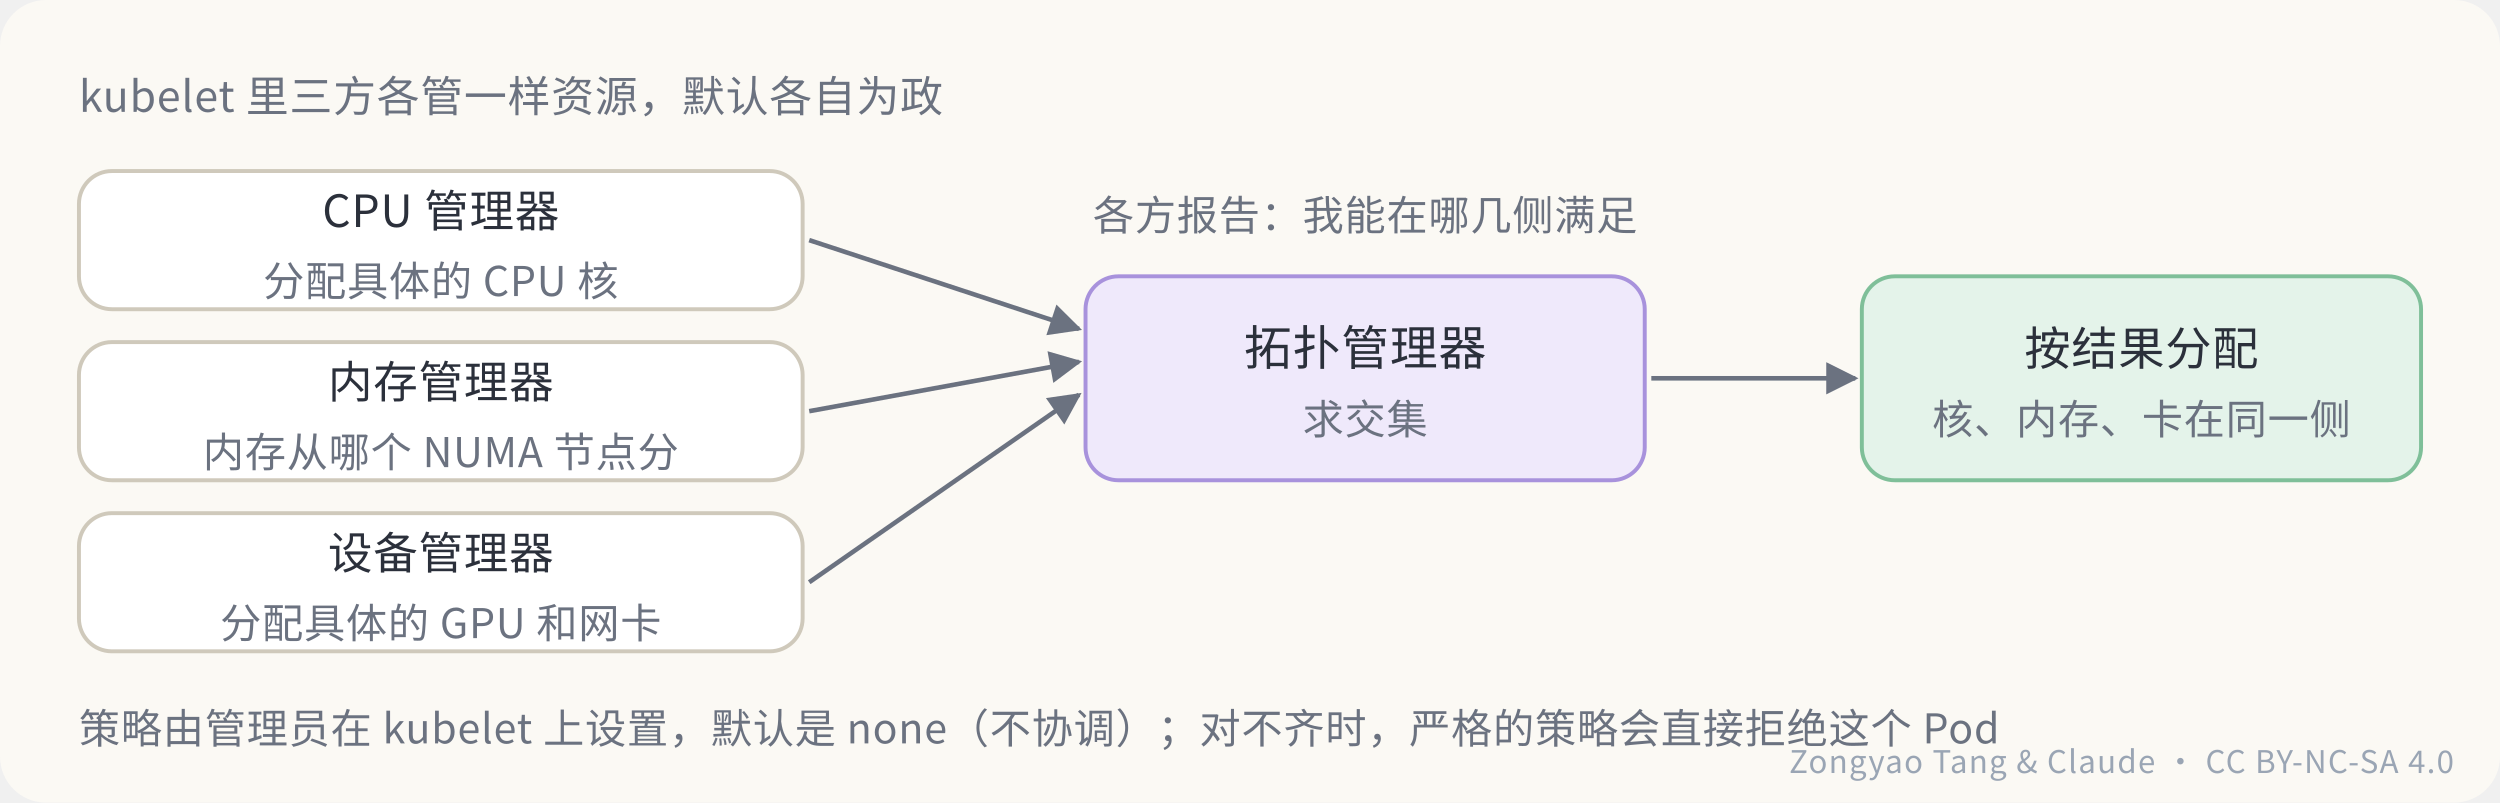
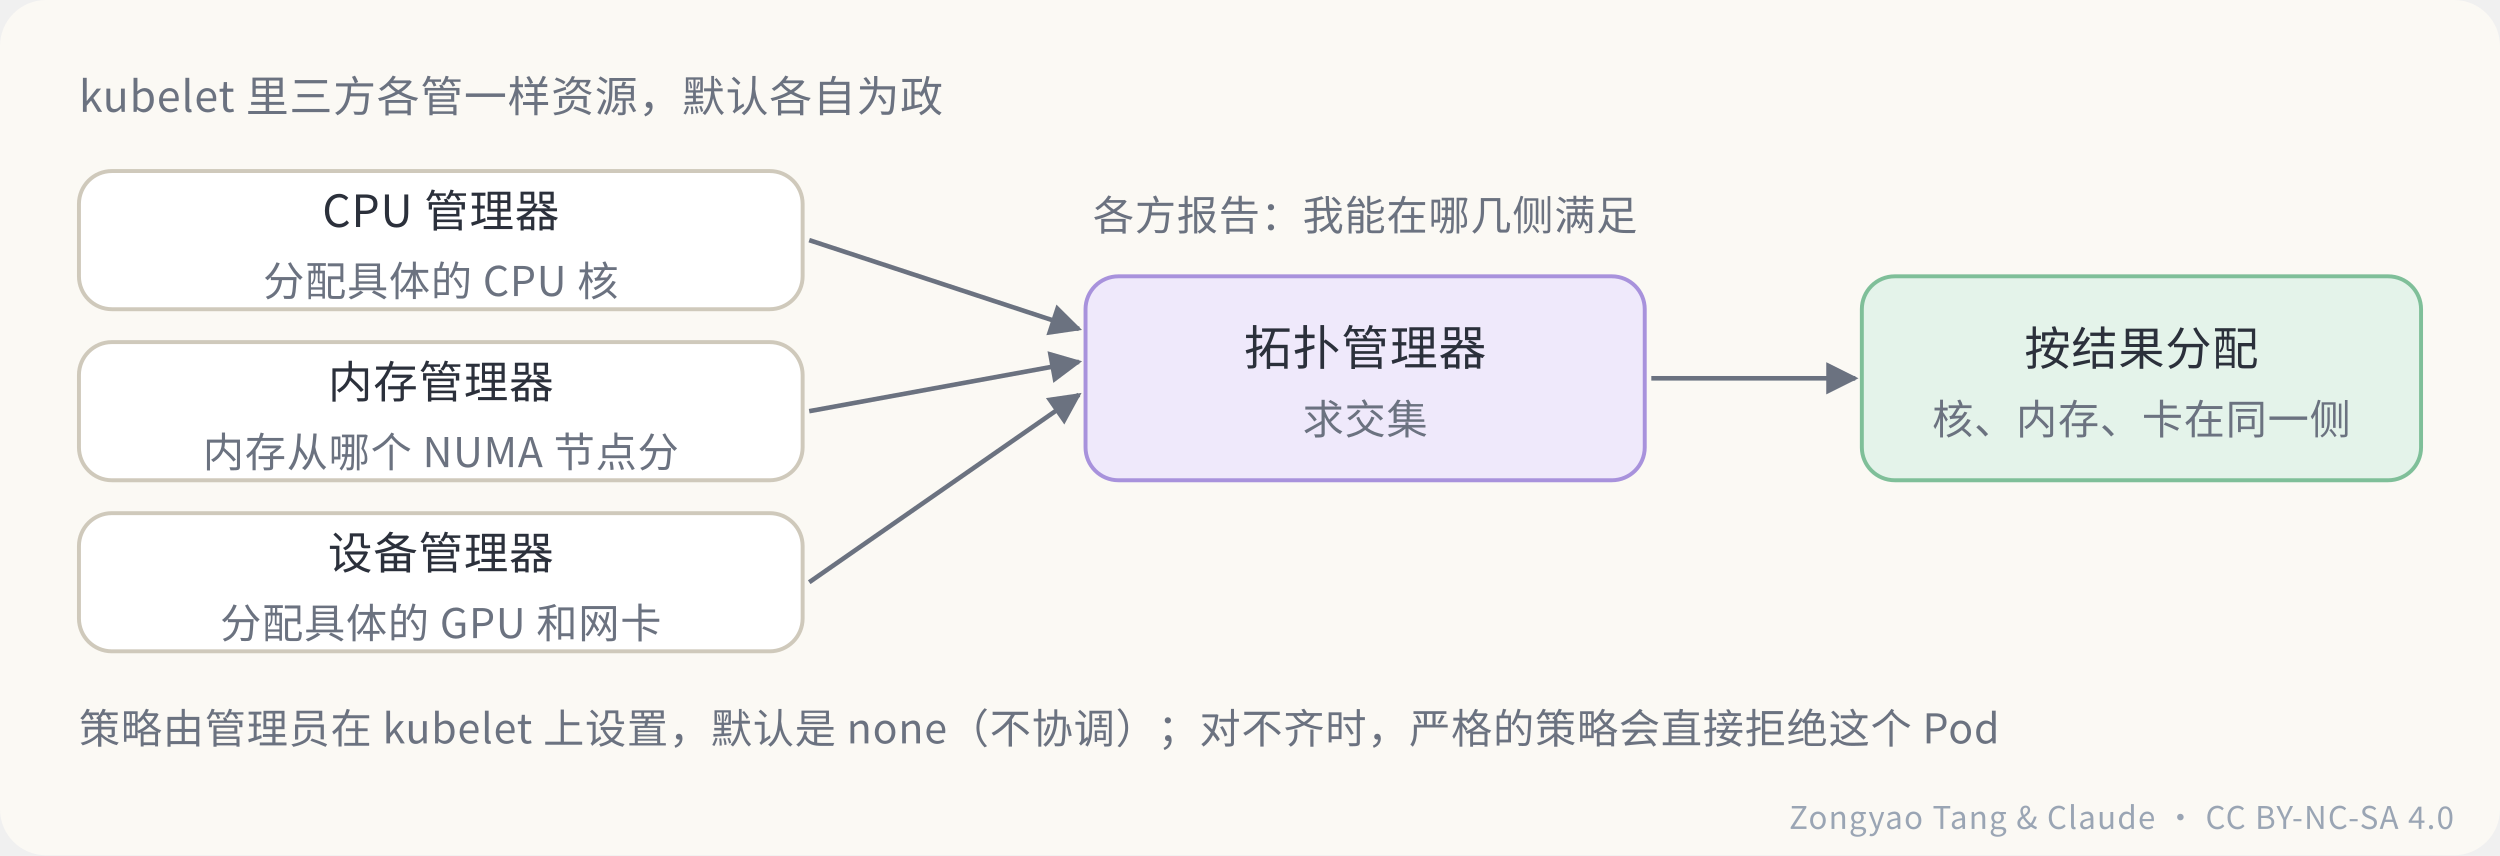
- <svg xmlns="http://www.w3.org/2000/svg" viewBox="0 0 760 244" width="760" height="244" font-family="'PingFang SC','Noto Sans CJK SC','Source Han Sans SC','Hiragino Sans GB','Microsoft YaHei',sans-serif" role="img" aria-label="拓扑管理器">
+ <svg xmlns="http://www.w3.org/2000/svg" viewBox="0 0 760 260" width="760" height="260" font-family="'PingFang SC','Noto Sans CJK SC','Source Han Sans SC','Hiragino Sans GB','Microsoft YaHei',sans-serif" role="img" aria-label="拓扑管理器">
  <defs>
    <marker id="tip" viewBox="0 0 10 10" refX="9" refY="5" markerWidth="7" markerHeight="7" orient="auto-start-reverse">
      <path d="M0 0 L10 5 L0 10 z" fill="#6b7280" />
    </marker>
  </defs>
-   <rect width="760" height="244" rx="14" fill="#fbf9f4" />
+   <rect width="760" height="260" rx="14" fill="#fbf9f4" />
  <text x="24" y="34" font-size="13" fill="#6b7280" font-weight="400" text-anchor="start" letter-spacing=".02em">kubelet 里三方各管一样资源，默认各自为政</text>
  <rect x="24" y="52" width="220" height="42" rx="10" fill="#ffffff" stroke="#cfc9bb" stroke-width="1.2" />
  <text x="134.0" y="69.0" font-size="13.5" fill="#2b303b" font-weight="500" text-anchor="middle" letter-spacing=".02em">CPU 管理器</text>
  <text x="134.0" y="90.0" font-size="12.5" fill="#6b7280" font-weight="400" text-anchor="middle" letter-spacing=".02em">分配具体的 CPU 核</text>
  <line x1="246" y1="73" x2="328" y2="100" stroke="#6b7280" stroke-width="1.4" marker-end="url(#tip)" />
  <rect x="24" y="104" width="220" height="42" rx="10" fill="#ffffff" stroke="#cfc9bb" stroke-width="1.2" />
  <text x="134.0" y="121.0" font-size="13.5" fill="#2b303b" font-weight="500" text-anchor="middle" letter-spacing=".02em">内存管理器</text>
  <text x="134.0" y="142.0" font-size="12.5" fill="#6b7280" font-weight="400" text-anchor="middle" letter-spacing=".02em">内存从哪个 NUMA 节点分</text>
  <line x1="246" y1="125" x2="328" y2="110" stroke="#6b7280" stroke-width="1.4" marker-end="url(#tip)" />
  <rect x="24" y="156" width="220" height="42" rx="10" fill="#ffffff" stroke="#cfc9bb" stroke-width="1.2" />
  <text x="134.0" y="173.0" font-size="13.5" fill="#2b303b" font-weight="500" text-anchor="middle" letter-spacing=".02em">设备管理器</text>
  <text x="134.0" y="194.0" font-size="12.5" fill="#6b7280" font-weight="400" text-anchor="middle" letter-spacing=".02em">分配具体的 GPU 和网卡</text>
  <line x1="246" y1="177" x2="328" y2="120" stroke="#6b7280" stroke-width="1.4" marker-end="url(#tip)" />
  <rect x="330" y="84" width="170" height="62" rx="10" fill="#efe9fb" stroke="#a892dc" stroke-width="1.2" />
  <text x="415.0" y="111.0" font-size="14.5" fill="#2b303b" font-weight="500" text-anchor="middle" letter-spacing=".02em">拓扑管理器</text>
  <text x="415.0" y="132.0" font-size="12.5" fill="#6b7280" font-weight="400" text-anchor="middle" letter-spacing=".02em">求交集</text>
  <text x="415" y="70" font-size="12.5" fill="#6b7280" font-weight="400" text-anchor="middle" letter-spacing=".02em">各方报告：我能在哪几侧满足</text>
  <rect x="566" y="84" width="170" height="62" rx="10" fill="#e4f3ea" stroke="#7fbf99" stroke-width="1.2" />
  <text x="651.0" y="111.0" font-size="14" fill="#2b303b" font-weight="500" text-anchor="middle" letter-spacing=".02em">按结果分配</text>
  <text x="651.0" y="132.0" font-size="12.5" fill="#6b7280" font-weight="400" text-anchor="middle" letter-spacing=".02em">核、内存、卡在同一侧</text>
  <line x1="502" y1="115" x2="564" y2="115" stroke="#6b7280" stroke-width="1.4" marker-end="url(#tip)" />
  <text x="24" y="226" font-size="12.5" fill="#6b7280" font-weight="400" text-anchor="start" letter-spacing=".02em">策略由管理员在 kubelet 上设置，默认是 none（不协调）；对不齐时，严格的策略会直接拒绝这个 Pod</text>
-   <text x="746" y="235" font-size="9.5" fill="#9AA5B4" text-anchor="end" letter-spacing=".04em">Zongyao Tang &amp; Claude · CC BY-NC-SA 4.0</text>
+   <text x="746" y="252" font-size="9.5" fill="#9AA5B4" text-anchor="end" letter-spacing=".04em">Zongyao Tang &amp; Claude · CC BY-NC-SA 4.0</text>
</svg>
